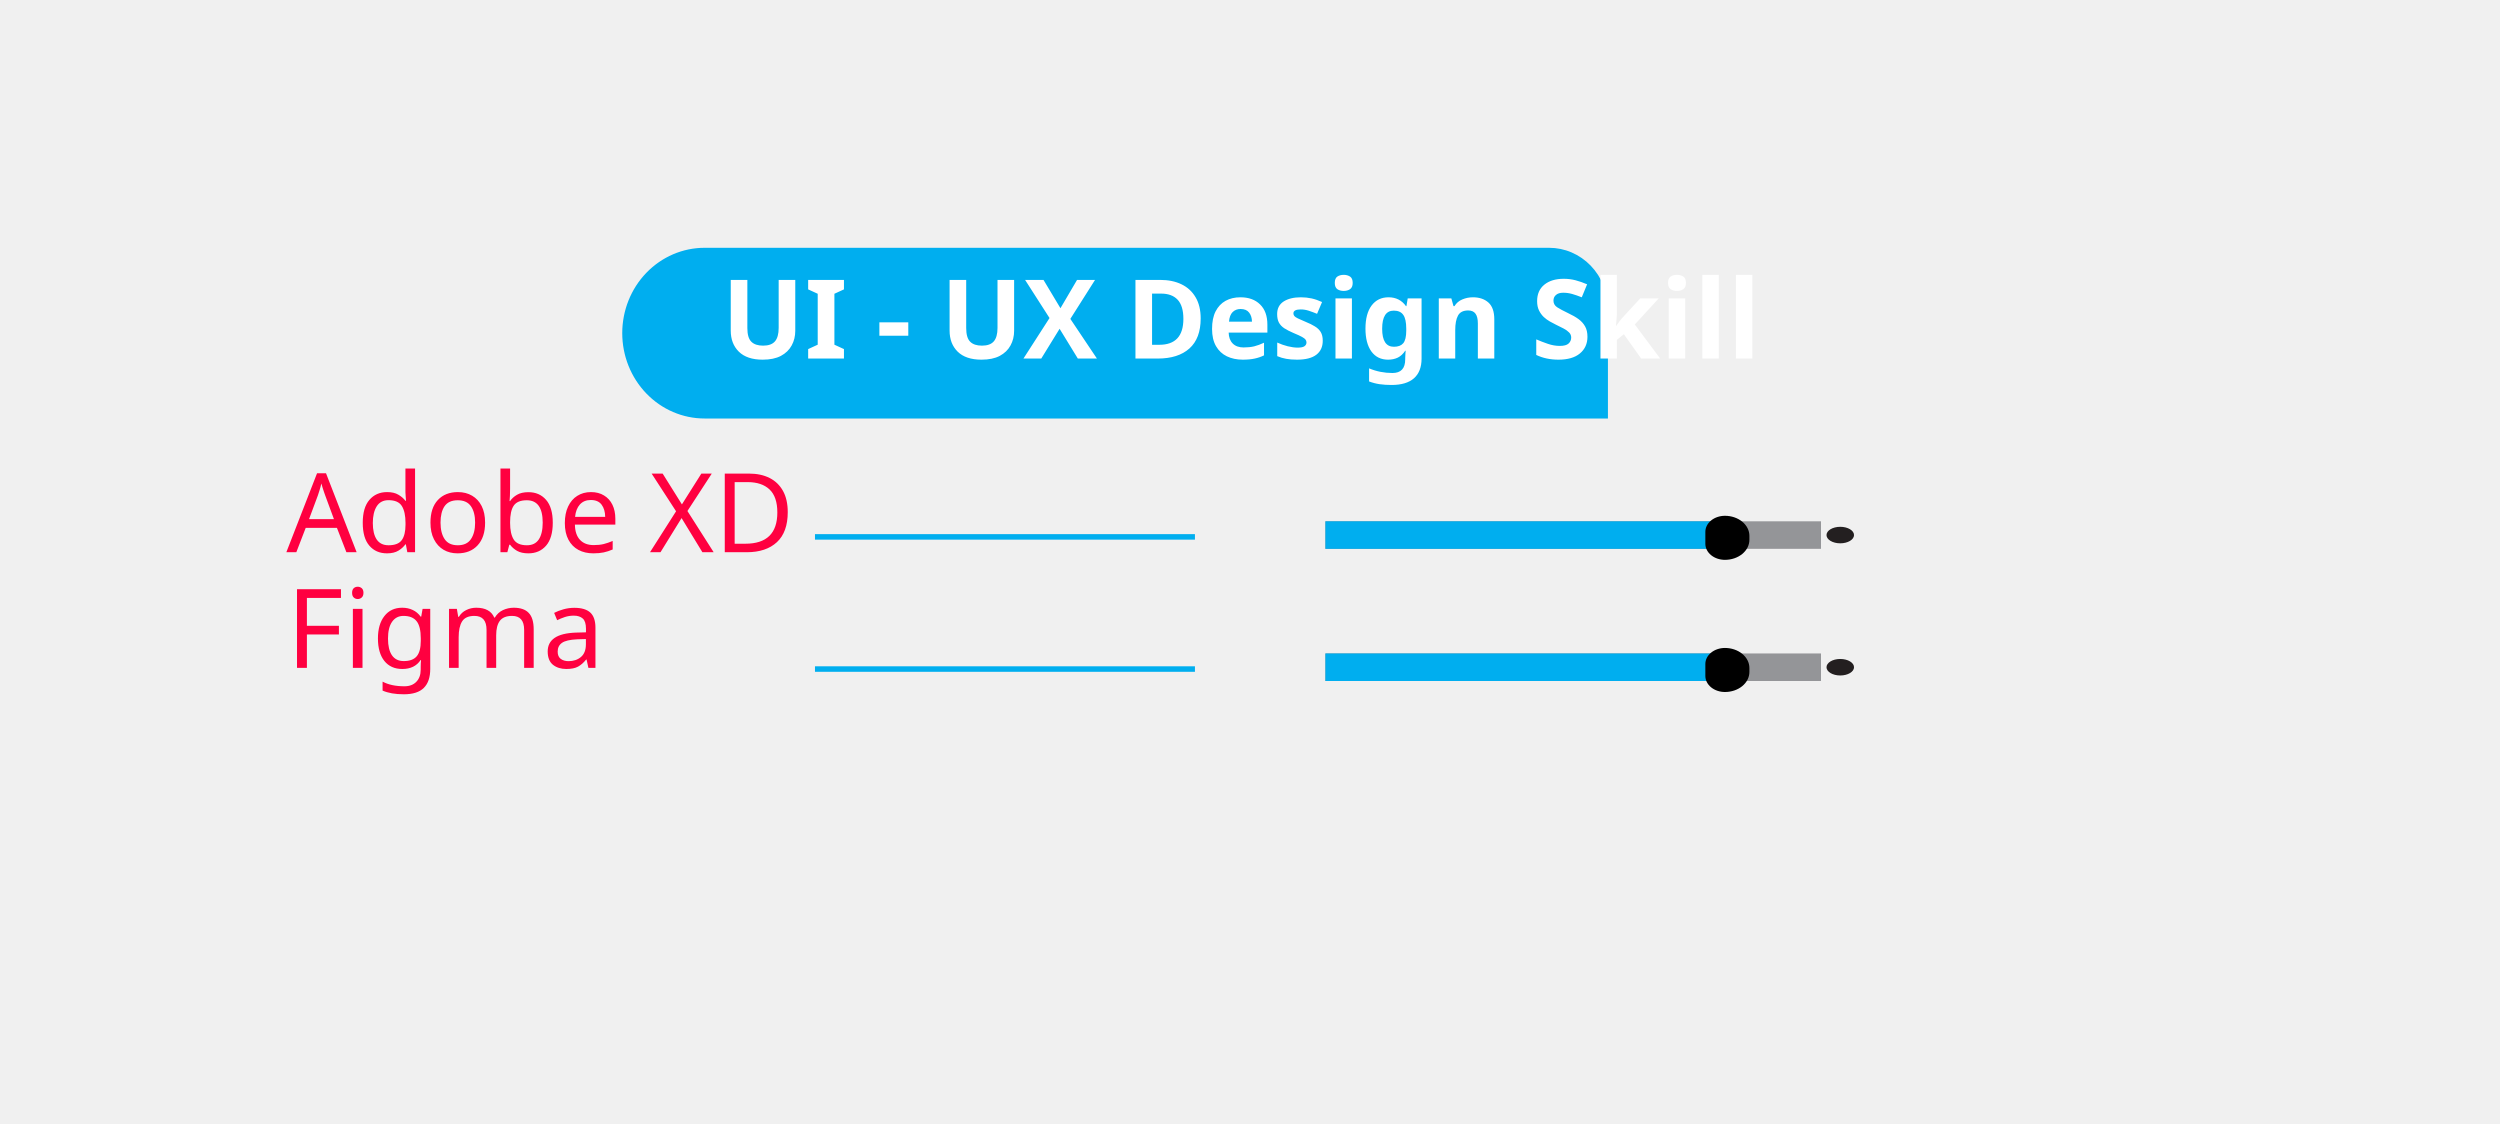
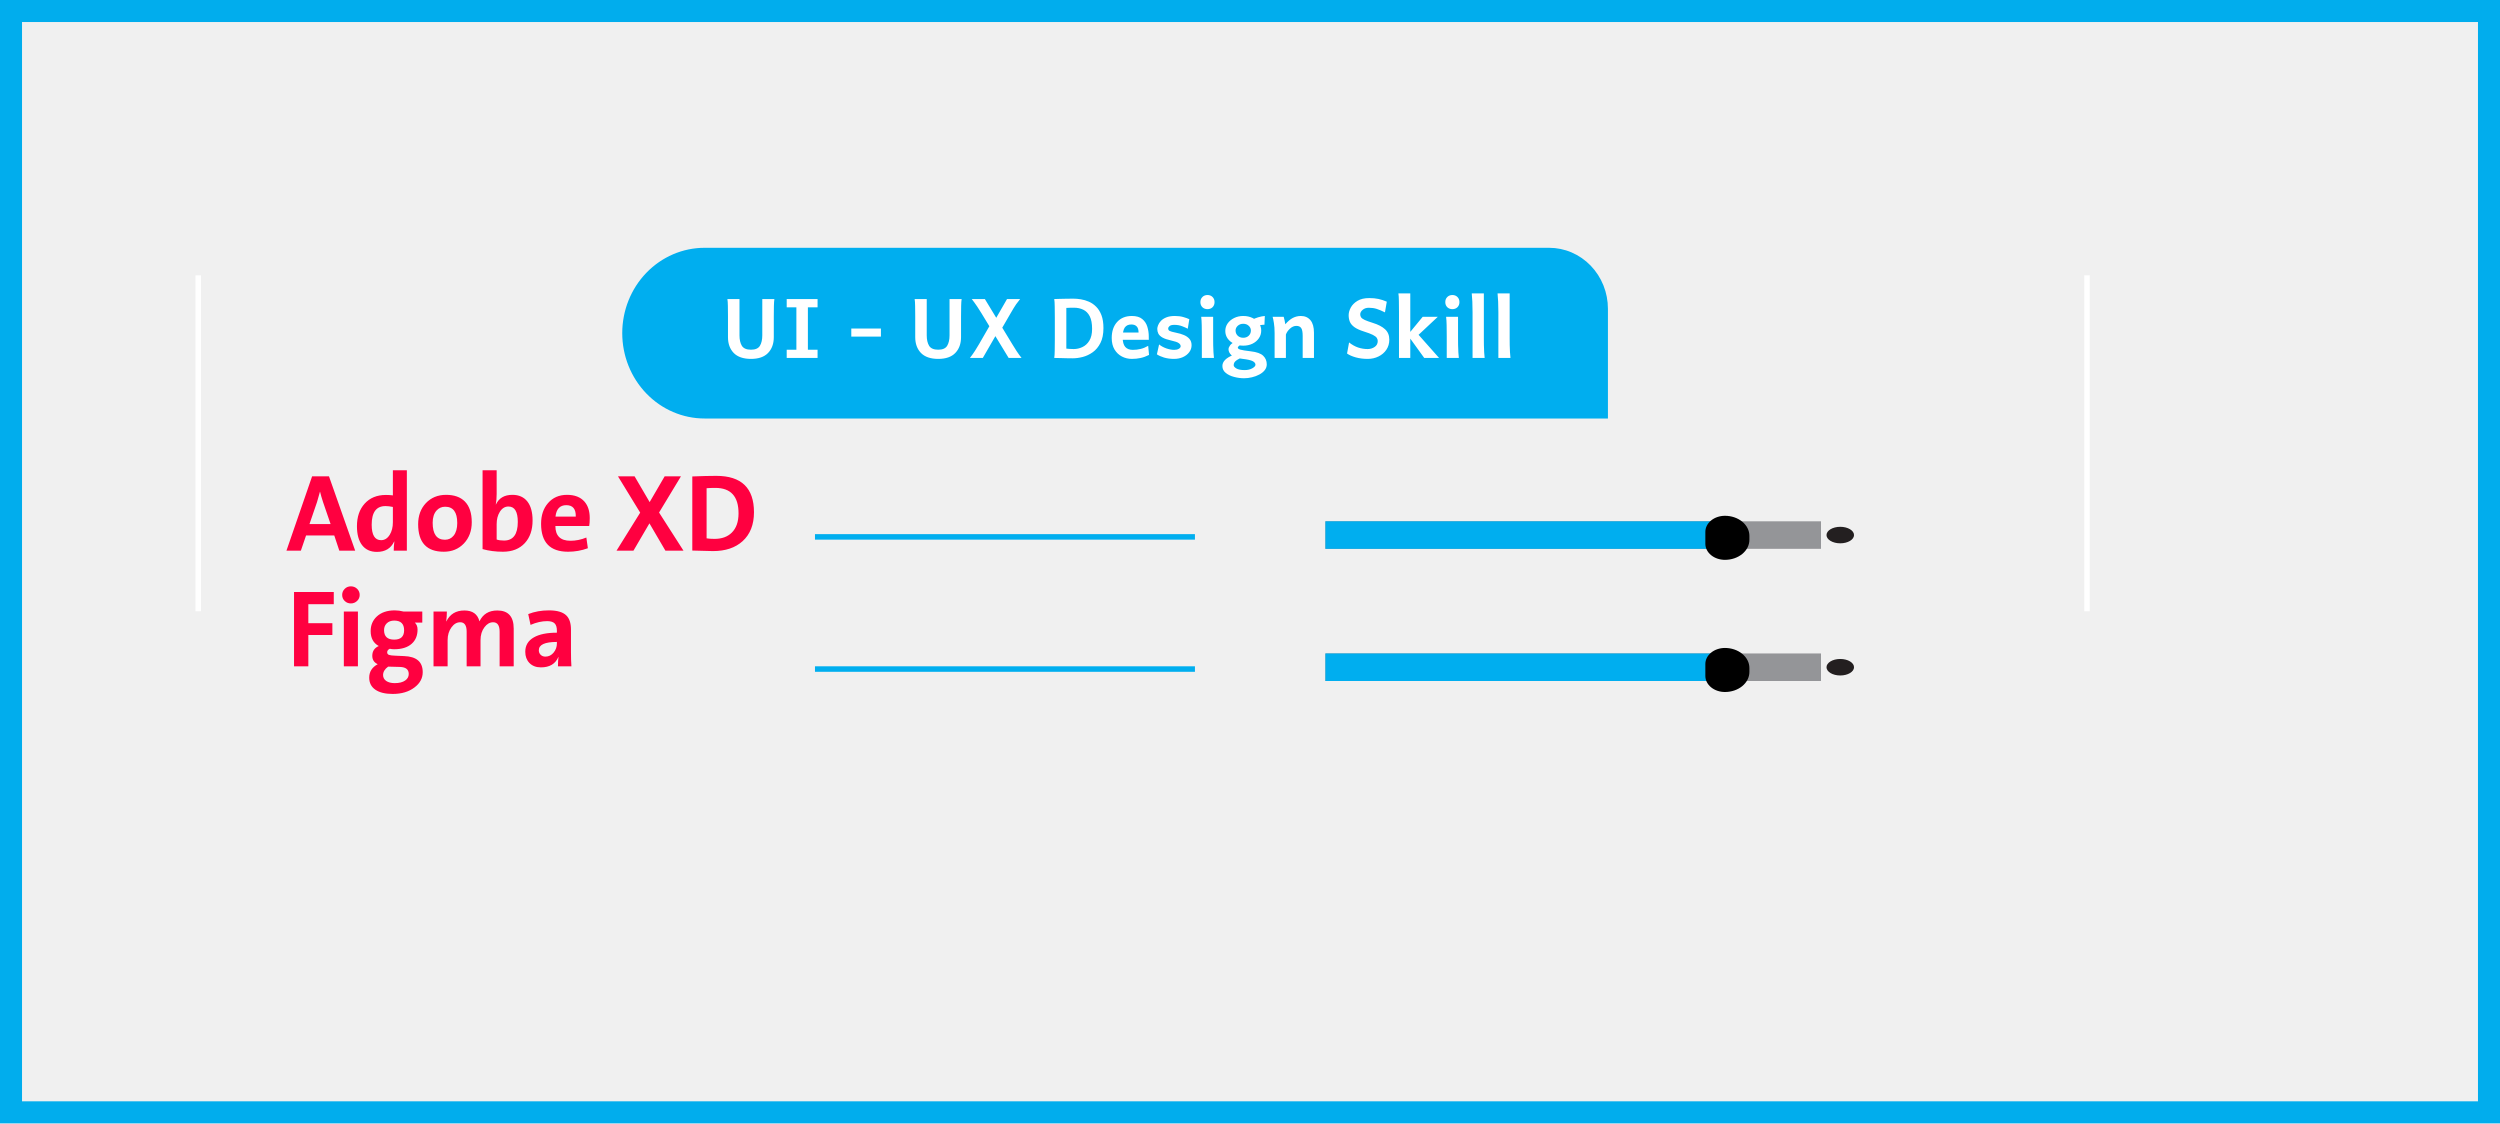
<svg xmlns="http://www.w3.org/2000/svg" width="454" height="204" viewBox="0 0 454 204" fill="none">
-   <text fill="#FF0040" xml:space="preserve" style="white-space: pre" font-family="Bahij TheSansArabic" font-size="20" font-weight="500" letter-spacing="0em">
-     <tspan x="52" y="100.286">Adobe XD</tspan>
-   </text>
-   <text fill="#FF0040" xml:space="preserve" style="white-space: pre" font-family="Bahij TheSansArabic" font-size="20" font-weight="500" letter-spacing="0em">
-     <tspan x="52" y="121.286">Figma </tspan>
-   </text>
+   <path d="M61.619 100L60.701 97.236H55.584L54.637 100H52.02L56.678 86.504H59.744L64.5 100H61.619ZM58.66 91.162C58.426 90.453 58.247 89.831 58.123 89.297H58.103C57.889 90.098 57.713 90.719 57.576 91.162L56.199 95.176H60.037L58.66 91.162ZM71.502 100C71.502 99.434 71.541 98.88 71.619 98.34H71.58C70.988 99.596 69.943 100.225 68.445 100.225C67.26 100.225 66.352 99.801 65.721 98.955C65.122 98.148 64.822 97.015 64.822 95.557C64.822 93.857 65.288 92.493 66.219 91.465C67.169 90.41 68.458 89.883 70.086 89.883C70.535 89.883 70.955 89.909 71.346 89.961V85.4H73.885V100H71.502ZM71.346 92.061C70.851 91.956 70.402 91.904 69.998 91.904C68.331 91.904 67.498 93.031 67.498 95.283C67.498 97.158 68.068 98.096 69.207 98.096C69.852 98.096 70.376 97.767 70.779 97.109C71.157 96.491 71.346 95.736 71.346 94.844V92.061ZM85.672 94.844C85.672 96.4 85.197 97.682 84.246 98.691C83.289 99.694 82.072 100.195 80.594 100.195C77.488 100.195 75.936 98.529 75.936 95.195C75.936 93.639 76.404 92.363 77.342 91.367C78.292 90.365 79.516 89.863 81.014 89.863C82.478 89.863 83.611 90.264 84.412 91.064C85.252 91.917 85.672 93.177 85.672 94.844ZM83.035 94.981C83.035 93.008 82.303 92.022 80.838 92.022C80.213 92.022 79.692 92.253 79.275 92.715C78.807 93.242 78.572 93.984 78.572 94.941C78.572 96.992 79.314 98.018 80.799 98.018C81.456 98.018 81.987 97.764 82.391 97.256C82.82 96.716 83.035 95.957 83.035 94.981ZM96.717 94.522C96.717 96.234 96.248 97.601 95.311 98.623C94.341 99.671 93.016 100.195 91.336 100.195C90.008 100.195 88.774 100.036 87.635 99.717V85.4H90.193V89.678C90.193 90.42 90.141 91.068 90.037 91.621H90.057C90.597 90.449 91.596 89.863 93.055 89.863C94.233 89.863 95.141 90.27 95.779 91.084C96.404 91.891 96.717 93.037 96.717 94.522ZM94.031 94.775C94.031 92.913 93.465 91.982 92.332 91.982C91.688 91.982 91.163 92.308 90.76 92.959C90.382 93.571 90.193 94.31 90.193 95.176V97.978C90.551 98.102 90.997 98.164 91.531 98.164C93.198 98.164 94.031 97.034 94.031 94.775ZM107.098 94.082C107.098 94.674 107.065 95.153 107 95.518H100.857C100.857 97.308 101.772 98.203 103.602 98.203C104.565 98.203 105.525 98.008 106.482 97.617L106.756 99.561C105.604 99.984 104.406 100.195 103.162 100.195C99.894 100.195 98.26 98.503 98.26 95.117C98.26 93.587 98.676 92.341 99.51 91.377C100.376 90.368 101.531 89.863 102.977 89.863C104.357 89.863 105.408 90.27 106.131 91.084C106.775 91.82 107.098 92.819 107.098 94.082ZM104.559 93.818C104.598 92.432 104.025 91.738 102.84 91.738C101.681 91.738 101.027 92.432 100.877 93.818H104.559ZM120.838 100L117.938 95.039L115.037 100H111.961L116.258 93.096L112.225 86.504H115.242L117.977 91.182L120.701 86.504H123.66L119.686 93.076L124.119 100H120.838ZM136.922 93.018C136.922 95.277 136.232 97.031 134.852 98.281C133.53 99.479 131.74 100.078 129.48 100.078C128.875 100.078 127.622 100.046 125.721 99.981V86.523C127.485 86.452 128.937 86.416 130.076 86.416C134.64 86.416 136.922 88.617 136.922 93.018ZM134.119 93.223C134.119 90.143 132.713 88.603 129.9 88.603C129.269 88.603 128.742 88.623 128.318 88.662V97.764C128.722 97.829 129.197 97.861 129.744 97.861C131.072 97.861 132.117 97.487 132.879 96.738C133.706 95.931 134.119 94.759 134.119 93.223Z" fill="#FF0040" />
+   <path d="M55.994 109.721V113.178H60.359V115.316H55.994V121H53.397V107.504H60.613V109.721H55.994ZM65.32 108.041C65.32 108.464 65.164 108.826 64.852 109.125C64.533 109.431 64.155 109.584 63.719 109.584C63.276 109.584 62.902 109.434 62.596 109.135C62.29 108.835 62.137 108.471 62.137 108.041C62.137 107.611 62.29 107.243 62.596 106.938C62.902 106.632 63.276 106.479 63.719 106.479C64.162 106.479 64.539 106.628 64.852 106.928C65.164 107.234 65.32 107.605 65.32 108.041ZM62.44 121V111.059H64.998V121H62.44ZM76.766 122.064C76.766 123.165 76.268 124.089 75.272 124.838C74.243 125.626 72.921 126.02 71.307 126.02C69.972 126.02 68.934 125.769 68.191 125.268C67.43 124.753 67.049 124.018 67.049 123.061C67.049 121.986 67.563 121.173 68.592 120.619C67.934 120.313 67.606 119.805 67.606 119.096C67.606 118.256 67.999 117.663 68.787 117.318C67.804 116.785 67.312 115.88 67.312 114.604C67.312 113.542 67.68 112.663 68.416 111.967C69.21 111.218 70.301 110.844 71.688 110.844C72.202 110.844 72.742 110.915 73.309 111.059H76.688V113.061H75.33C75.662 113.373 75.828 113.793 75.828 114.32C75.828 115.414 75.473 116.277 74.764 116.908C74.015 117.572 72.951 117.904 71.57 117.904C71.297 117.904 71.037 117.875 70.789 117.816C70.47 117.96 70.311 118.174 70.311 118.461C70.311 118.689 70.421 118.845 70.643 118.93C70.857 119.008 71.261 119.057 71.853 119.076L73.387 119.145C75.639 119.223 76.766 120.196 76.766 122.064ZM74.227 122.396C74.227 121.583 73.706 121.156 72.664 121.117L70.486 121.059C69.874 121.501 69.568 122.009 69.568 122.582C69.568 123.038 69.76 123.399 70.144 123.666C70.529 123.926 71.043 124.057 71.688 124.057C72.495 124.057 73.126 123.897 73.582 123.578C74.012 123.279 74.227 122.885 74.227 122.396ZM73.387 114.457C73.387 113.285 72.788 112.699 71.59 112.699C71.023 112.699 70.571 112.865 70.232 113.197C69.907 113.516 69.744 113.93 69.744 114.438C69.744 115.583 70.359 116.156 71.59 116.156C72.788 116.156 73.387 115.59 73.387 114.457ZM90.731 121V114.721C90.731 113.575 90.337 113.002 89.549 113.002C88.956 113.002 88.436 113.298 87.986 113.891C87.505 114.522 87.264 115.307 87.264 116.244V121H84.744V114.701C84.744 113.568 84.353 113.002 83.572 113.002C82.967 113.002 82.439 113.308 81.99 113.92C81.522 114.558 81.287 115.333 81.287 116.244V121H78.728V111.059H81.15C81.15 111.684 81.111 112.276 81.033 112.836L81.053 112.855C81.704 111.527 82.794 110.863 84.324 110.863C85.822 110.863 86.736 111.521 87.068 112.836C87.7 111.521 88.781 110.863 90.311 110.863C92.296 110.863 93.289 111.964 93.289 114.164V121H90.731ZM101.326 121C101.326 120.316 101.359 119.757 101.424 119.32L101.404 119.301C100.864 120.564 99.806 121.195 98.231 121.195C97.352 121.195 96.652 120.925 96.131 120.385C95.636 119.864 95.389 119.19 95.389 118.363C95.389 117.211 95.909 116.339 96.951 115.746C97.941 115.18 99.334 114.896 101.131 114.896V114.535C101.131 113.923 100.997 113.484 100.73 113.217C100.457 112.937 99.998 112.797 99.353 112.797C98.403 112.797 97.4 113.025 96.346 113.48L95.926 111.518C97.059 111.068 98.312 110.844 99.686 110.844C101.163 110.844 102.215 111.15 102.84 111.762C103.406 112.309 103.689 113.168 103.689 114.34V118.441C103.689 119.418 103.715 120.271 103.768 121H101.326ZM101.131 116.576C98.943 116.576 97.85 117.077 97.85 118.08C97.85 118.412 97.957 118.686 98.172 118.9C98.393 119.128 98.686 119.242 99.051 119.242C99.65 119.242 100.151 118.992 100.555 118.49C100.939 118.015 101.131 117.465 101.131 116.84V116.576Z" fill="#FF0040" />
  <path d="M217 122H148V121H217V122Z" fill="#00AEEF" />
  <path d="M217 98H148V97H217V98Z" fill="#00AEEF" />
  <path d="M127.954 45H281.319C282.721 45 284.11 45.286 285.406 45.843C286.702 46.399 287.88 47.215 288.871 48.243C289.863 49.271 290.65 50.491 291.187 51.835C291.724 53.178 292 54.618 292 56.072V76H127.954C123.988 76 120.184 74.367 117.38 71.46C114.575 68.553 113 64.611 113 60.5C113 56.389 114.575 52.447 117.38 49.54C120.184 46.633 123.988 45 127.954 45Z" fill="#00AEEF" />
-   <text fill="white" xml:space="preserve" style="white-space: pre" font-family="Harmattan" font-size="20" font-weight="bold" letter-spacing="0em">
-     <tspan x="131" y="65.116">UI - UX Design Skill</tspan>
-   </text>
+   <path d="M136.381 65.176C134.994 65.176 133.949 64.818 133.246 64.102C132.549 63.379 132.201 62.422 132.201 61.23V57.5C132.201 56.777 132.195 56.139 132.182 55.586C132.175 55.026 132.146 54.6 132.094 54.307H134.291V60.898C134.291 61.686 134.434 62.318 134.721 62.793C135.014 63.268 135.567 63.506 136.381 63.506C137.175 63.506 137.715 63.268 138.002 62.793C138.288 62.318 138.432 61.686 138.432 60.898V54.307H140.629C140.583 54.6 140.554 55.016 140.541 55.557C140.528 56.09 140.521 56.738 140.521 57.5V61.23C140.521 62.422 140.173 63.379 139.477 64.102C138.786 64.818 137.755 65.176 136.381 65.176ZM142.865 65V63.506H144.623V55.81H142.865V54.307H148.471V55.81H146.713V63.506H148.471V65H142.865ZM154.594 61.123V59.658H159.975V61.123H154.594ZM170.385 65.176C168.998 65.176 167.953 64.818 167.25 64.102C166.553 63.379 166.205 62.422 166.205 61.23V57.5C166.205 56.777 166.199 56.139 166.186 55.586C166.179 55.026 166.15 54.6 166.098 54.307H168.295V60.898C168.295 61.686 168.438 62.318 168.725 62.793C169.018 63.268 169.571 63.506 170.385 63.506C171.179 63.506 171.719 63.268 172.006 62.793C172.292 62.318 172.436 61.686 172.436 60.898V54.307H174.633C174.587 54.6 174.558 55.016 174.545 55.557C174.532 56.09 174.525 56.738 174.525 57.5V61.23C174.525 62.422 174.177 63.379 173.48 64.102C172.79 64.818 171.758 65.176 170.385 65.176ZM183.168 65L178.227 56.875C177.921 56.367 177.663 55.964 177.455 55.664C177.253 55.365 177.077 55.114 176.928 54.912C176.778 54.71 176.625 54.508 176.469 54.307H178.852L183.852 62.539C184.164 63.053 184.415 63.454 184.604 63.74C184.792 64.027 184.952 64.258 185.082 64.434C185.219 64.609 185.362 64.798 185.512 65H183.168ZM176.137 65C176.293 64.792 176.439 64.596 176.576 64.414C176.713 64.232 176.872 63.997 177.055 63.711C177.243 63.425 177.488 63.024 177.787 62.51L180.346 58.066L181.049 60.547L178.48 65H176.137ZM181.41 60.547L180.717 58.066L182.875 54.307H185.258C185.023 54.587 184.779 54.906 184.525 55.264C184.278 55.622 183.949 56.159 183.539 56.875L181.41 60.547ZM194.809 65.068C194.561 65.068 194.249 65.065 193.871 65.059C193.5 65.052 193.129 65.042 192.758 65.029C192.387 65.023 192.074 65.016 191.82 65.01C191.573 65.003 191.449 65 191.449 65C191.501 64.707 191.531 64.261 191.537 63.662C191.55 63.063 191.557 62.399 191.557 61.67V57.676C191.557 56.96 191.55 56.292 191.537 55.674C191.531 55.055 191.501 54.6 191.449 54.307C191.671 54.294 191.99 54.284 192.406 54.277C192.829 54.264 193.275 54.255 193.744 54.248C194.213 54.242 194.62 54.238 194.965 54.238C195.368 54.238 195.811 54.277 196.293 54.355C196.781 54.434 197.263 54.577 197.738 54.785C198.22 54.993 198.66 55.296 199.057 55.693C199.46 56.09 199.783 56.605 200.023 57.236C200.264 57.868 200.385 58.649 200.385 59.58C200.385 60.674 200.202 61.575 199.838 62.285C199.48 62.995 199.014 63.555 198.441 63.965C197.875 64.368 197.27 64.655 196.625 64.824C195.98 64.987 195.375 65.068 194.809 65.068ZM194.984 63.389C195.531 63.389 196.059 63.268 196.566 63.027C197.081 62.786 197.501 62.399 197.826 61.865C198.158 61.325 198.324 60.612 198.324 59.727C198.324 58.757 198.181 57.992 197.895 57.432C197.608 56.872 197.214 56.475 196.713 56.24C196.218 55.999 195.652 55.879 195.014 55.879C194.812 55.879 194.571 55.882 194.291 55.889C194.018 55.895 193.803 55.905 193.646 55.918V63.31C193.79 63.324 193.975 63.34 194.203 63.359C194.438 63.379 194.698 63.389 194.984 63.389ZM205.541 65.176C204.896 65.176 204.298 65.033 203.744 64.746C203.191 64.46 202.742 64.033 202.396 63.467C202.058 62.9 201.889 62.204 201.889 61.377C201.889 60.166 202.214 59.199 202.865 58.477C203.523 57.747 204.415 57.383 205.541 57.383C206.361 57.383 206.993 57.568 207.436 57.94C207.878 58.304 208.184 58.77 208.354 59.336C208.529 59.902 208.617 60.492 208.617 61.103C208.617 61.175 208.617 61.276 208.617 61.406C208.624 61.536 208.627 61.637 208.627 61.709H203.002V60.391H206.762C206.762 59.876 206.648 59.505 206.42 59.277C206.199 59.043 205.873 58.926 205.443 58.926C204.916 58.926 204.522 59.108 204.262 59.473C204.008 59.837 203.881 60.449 203.881 61.309C203.881 62.083 204.037 62.65 204.35 63.008C204.662 63.359 205.121 63.535 205.727 63.535C206.208 63.535 206.677 63.48 207.133 63.369C207.595 63.258 208.054 63.07 208.51 62.803L208.666 64.453C208.139 64.72 207.628 64.906 207.133 65.01C206.645 65.12 206.114 65.176 205.541 65.176ZM213.197 65.176C212.546 65.176 211.944 65.094 211.391 64.932C210.844 64.762 210.411 64.567 210.092 64.346L210.492 62.549C210.857 62.848 211.296 63.089 211.811 63.272C212.331 63.447 212.807 63.535 213.236 63.535C213.581 63.535 213.861 63.47 214.076 63.34C214.298 63.203 214.408 63.05 214.408 62.881C214.408 62.666 214.294 62.477 214.066 62.315C213.845 62.145 213.386 61.986 212.689 61.836C211.999 61.686 211.472 61.507 211.107 61.299C210.743 61.09 210.492 60.853 210.355 60.586C210.225 60.319 210.16 60.033 210.16 59.727C210.16 59.551 210.209 59.333 210.307 59.072C210.404 58.805 210.57 58.545 210.805 58.291C211.046 58.031 211.371 57.816 211.781 57.647C212.198 57.471 212.719 57.383 213.344 57.383C213.943 57.383 214.46 57.448 214.896 57.578C215.339 57.702 215.701 57.832 215.98 57.969L215.697 59.697C215.424 59.547 215.079 59.395 214.662 59.238C214.245 59.075 213.783 58.994 213.275 58.994C212.846 58.994 212.549 59.069 212.387 59.219C212.224 59.362 212.143 59.508 212.143 59.658C212.143 59.84 212.224 59.984 212.387 60.088C212.556 60.185 212.963 60.3 213.607 60.43C214.115 60.527 214.577 60.664 214.994 60.84C215.417 61.016 215.756 61.253 216.01 61.553C216.264 61.852 216.391 62.233 216.391 62.695C216.391 63.164 216.247 63.587 215.961 63.965C215.681 64.336 215.3 64.632 214.818 64.853C214.337 65.068 213.796 65.176 213.197 65.176ZM218.256 65C218.256 65 218.256 64.87 218.256 64.609C218.256 64.342 218.256 64.004 218.256 63.594C218.256 63.184 218.256 62.757 218.256 62.315C218.256 61.872 218.256 61.475 218.256 61.123C218.256 60.407 218.249 59.727 218.236 59.082C218.223 58.431 218.191 57.913 218.139 57.529H220.307V61.523C220.307 61.836 220.31 62.217 220.316 62.666C220.329 63.109 220.346 63.545 220.365 63.975C220.391 64.398 220.421 64.74 220.453 65H218.256ZM219.281 56.143C218.91 56.143 218.601 56.025 218.354 55.791C218.113 55.55 217.992 55.241 217.992 54.863C217.992 54.486 218.113 54.176 218.354 53.935C218.601 53.695 218.91 53.574 219.281 53.574C219.652 53.574 219.958 53.695 220.199 53.935C220.44 54.176 220.561 54.486 220.561 54.863C220.561 55.241 220.44 55.55 220.199 55.791C219.958 56.025 219.652 56.143 219.281 56.143ZM225.922 68.691C225.323 68.691 224.717 68.61 224.105 68.447C223.5 68.291 222.995 68.047 222.592 67.715C222.188 67.389 221.986 66.973 221.986 66.465C221.986 65.651 222.65 64.981 223.979 64.453C223.979 64.453 224.063 64.466 224.232 64.492C224.408 64.512 224.61 64.541 224.838 64.58C225.066 64.613 225.268 64.655 225.443 64.707C225.626 64.753 225.723 64.801 225.736 64.853C225.235 65.036 224.864 65.212 224.623 65.381C224.382 65.55 224.223 65.71 224.145 65.859C224.073 66.016 224.037 66.169 224.037 66.318C224.037 66.52 224.2 66.719 224.525 66.914C224.857 67.109 225.359 67.207 226.029 67.207C226.57 67.207 227.032 67.1 227.416 66.885C227.8 66.67 227.992 66.455 227.992 66.24C227.992 65.98 227.826 65.762 227.494 65.586C227.162 65.41 226.54 65.27 225.629 65.166C224.652 65.055 223.985 64.834 223.627 64.502C223.275 64.163 223.1 63.805 223.1 63.428C223.1 63.206 223.194 62.969 223.383 62.715C223.578 62.454 223.852 62.253 224.203 62.109L225.932 62.441C225.508 62.546 225.212 62.66 225.043 62.783C224.874 62.907 224.789 63.024 224.789 63.135C224.789 63.278 224.945 63.398 225.258 63.496C225.57 63.587 226.195 63.688 227.133 63.799C228.22 63.922 228.975 64.193 229.398 64.609C229.828 65.019 230.043 65.54 230.043 66.172C230.043 66.562 229.919 66.914 229.672 67.227C229.424 67.539 229.096 67.803 228.686 68.018C228.275 68.239 227.829 68.405 227.348 68.516C226.866 68.633 226.391 68.691 225.922 68.691ZM225.775 62.773C225.163 62.773 224.61 62.66 224.115 62.432C223.627 62.204 223.236 61.888 222.943 61.484C222.657 61.081 222.514 60.618 222.514 60.098C222.514 59.596 222.657 59.141 222.943 58.73C223.236 58.32 223.627 57.995 224.115 57.754C224.61 57.507 225.163 57.383 225.775 57.383C226.394 57.383 226.947 57.5 227.436 57.734C227.93 57.962 228.321 58.275 228.607 58.672C228.894 59.069 229.037 59.518 229.037 60.02C229.037 60.547 228.894 61.019 228.607 61.435C228.321 61.852 227.93 62.181 227.436 62.422C226.947 62.656 226.394 62.773 225.775 62.773ZM225.775 61.338C226.179 61.338 226.511 61.214 226.771 60.967C227.032 60.713 227.162 60.397 227.162 60.02C227.162 59.694 227.032 59.411 226.771 59.17C226.511 58.922 226.179 58.799 225.775 58.799C225.372 58.799 225.036 58.922 224.77 59.17C224.509 59.411 224.379 59.694 224.379 60.02C224.379 60.397 224.509 60.713 224.77 60.967C225.036 61.214 225.372 61.338 225.775 61.338ZM227.826 59.365L227.348 58.115C227.673 57.907 228.054 57.741 228.49 57.617C228.933 57.487 229.333 57.409 229.691 57.383L229.623 58.965C229.356 58.971 229.073 59.004 228.773 59.062C228.48 59.121 228.165 59.222 227.826 59.365ZM231.469 65C231.469 65 231.469 64.837 231.469 64.512C231.469 64.186 231.469 63.779 231.469 63.291C231.469 62.796 231.469 62.298 231.469 61.797C231.469 61.289 231.469 60.856 231.469 60.498C231.469 59.782 231.426 59.173 231.342 58.672C231.264 58.164 231.186 57.783 231.107 57.529H233.119C233.171 57.672 233.227 57.894 233.285 58.193C233.344 58.486 233.386 58.717 233.412 58.887C233.874 58.353 234.33 57.969 234.779 57.734C235.235 57.5 235.72 57.383 236.234 57.383C236.977 57.383 237.559 57.64 237.982 58.154C238.406 58.662 238.617 59.421 238.617 60.43C238.617 60.671 238.617 60.983 238.617 61.367C238.617 61.745 238.617 62.142 238.617 62.559C238.617 62.975 238.617 63.369 238.617 63.74C238.617 64.111 238.617 64.414 238.617 64.648C238.617 64.883 238.617 65 238.617 65H236.566C236.566 65 236.566 64.844 236.566 64.531C236.566 64.212 236.566 63.825 236.566 63.369C236.566 62.907 236.566 62.458 236.566 62.022C236.566 61.579 236.566 61.23 236.566 60.977C236.566 60.3 236.475 59.831 236.293 59.57C236.111 59.31 235.821 59.18 235.424 59.18C235.007 59.18 234.617 59.349 234.252 59.688C233.894 60.02 233.65 60.374 233.52 60.752V65H231.469ZM248.363 65.176C247.595 65.176 246.879 65.085 246.215 64.902C245.557 64.72 245.027 64.486 244.623 64.199L244.994 62.188C245.515 62.604 246.059 62.91 246.625 63.105C247.191 63.294 247.771 63.389 248.363 63.389C248.839 63.389 249.262 63.262 249.633 63.008C250.01 62.754 250.199 62.393 250.199 61.924C250.199 61.715 250.137 61.523 250.014 61.348C249.896 61.172 249.659 60.993 249.301 60.81C248.943 60.628 248.409 60.426 247.699 60.205C246.938 59.964 246.355 59.697 245.951 59.404C245.554 59.111 245.281 58.786 245.131 58.428C244.988 58.07 244.916 57.672 244.916 57.236C244.916 56.8 245.043 56.341 245.297 55.859C245.557 55.378 245.961 54.971 246.508 54.639C247.061 54.3 247.777 54.131 248.656 54.131C249.275 54.131 249.828 54.183 250.316 54.287C250.811 54.391 251.319 54.557 251.84 54.785L251.508 56.728C250.935 56.442 250.434 56.23 250.004 56.094C249.574 55.957 249.099 55.889 248.578 55.889C248.122 55.889 247.748 56.016 247.455 56.27C247.162 56.517 247.016 56.79 247.016 57.09C247.016 57.298 247.071 57.48 247.182 57.637C247.292 57.793 247.51 57.949 247.836 58.105C248.168 58.255 248.653 58.431 249.291 58.633C250.268 58.932 251.013 59.32 251.527 59.795C252.042 60.27 252.299 60.895 252.299 61.67C252.299 62.373 252.12 62.988 251.762 63.516C251.41 64.037 250.935 64.443 250.336 64.736C249.743 65.029 249.086 65.176 248.363 65.176ZM258.637 65L255.629 60.83L257.025 60.137L261.332 65H258.637ZM254.057 65C254.057 65 254.057 64.834 254.057 64.502C254.057 64.163 254.057 63.724 254.057 63.184C254.057 62.637 254.057 62.044 254.057 61.406C254.057 60.762 254.057 60.127 254.057 59.502C254.057 58.877 254.057 58.32 254.057 57.832C254.057 57.337 254.057 56.969 254.057 56.728C254.057 55.941 254.05 55.251 254.037 54.658C254.031 54.059 254.001 53.6 253.949 53.281H256.107V65H254.057ZM257.26 61.133L255.648 60.83L258.363 57.529H261.107L257.26 61.133ZM262.729 65C262.729 65 262.729 64.87 262.729 64.609C262.729 64.342 262.729 64.004 262.729 63.594C262.729 63.184 262.729 62.757 262.729 62.315C262.729 61.872 262.729 61.475 262.729 61.123C262.729 60.407 262.722 59.727 262.709 59.082C262.696 58.431 262.663 57.913 262.611 57.529H264.779V61.523C264.779 61.836 264.783 62.217 264.789 62.666C264.802 63.109 264.818 63.545 264.838 63.975C264.864 64.398 264.893 64.74 264.926 65H262.729ZM263.754 56.143C263.383 56.143 263.074 56.025 262.826 55.791C262.585 55.55 262.465 55.241 262.465 54.863C262.465 54.486 262.585 54.176 262.826 53.935C263.074 53.695 263.383 53.574 263.754 53.574C264.125 53.574 264.431 53.695 264.672 53.935C264.913 54.176 265.033 54.486 265.033 54.863C265.033 55.241 264.913 55.55 264.672 55.791C264.431 56.025 264.125 56.143 263.754 56.143ZM267.416 65V56.728C267.416 56.012 267.403 55.365 267.377 54.785C267.351 54.206 267.315 53.704 267.27 53.281H269.467V61.523C269.467 61.836 269.47 62.217 269.477 62.666C269.49 63.109 269.506 63.542 269.525 63.965C269.551 64.388 269.581 64.733 269.613 65H267.416ZM272.104 65V56.728C272.104 56.012 272.09 55.365 272.064 54.785C272.038 54.206 272.003 53.704 271.957 53.281H274.154V61.523C274.154 61.836 274.158 62.217 274.164 62.666C274.177 63.109 274.193 63.542 274.213 63.965C274.239 64.388 274.268 64.733 274.301 65H272.104Z" fill="white" />
  <path d="M330.692 94.668H240.692V99.668H330.692V94.668Z" fill="#949598" />
  <path d="M330.692 118.668H240.692V123.668H330.692V118.668Z" fill="#949598" />
  <path d="M312.692 94.668H240.692V99.668H312.692V94.668Z" fill="#00AEEF" />
  <path d="M312.692 118.668H240.692V123.668H312.692V118.668Z" fill="#00AEEF" />
  <path d="M313.248 93.668C314.426 93.668 315.557 94.052 316.39 94.734C317.224 95.417 317.692 96.343 317.692 97.308V98.025C317.692 98.503 317.578 98.977 317.355 99.419C317.131 99.861 316.804 100.262 316.391 100.601C315.979 100.939 315.489 101.208 314.949 101.391C314.41 101.574 313.832 101.668 313.248 101.668C312.78 101.668 312.318 101.593 311.886 101.446C311.454 101.299 311.062 101.085 310.732 100.814C310.402 100.543 310.14 100.222 309.962 99.868C309.783 99.514 309.691 99.135 309.692 98.753V96.58C309.692 95.808 310.067 95.067 310.733 94.521C311.4 93.975 312.305 93.668 313.248 93.668Z" fill="black" />
  <path d="M313.248 117.668C314.426 117.668 315.557 118.051 316.39 118.734C317.224 119.417 317.692 120.343 317.692 121.308V122.025C317.692 122.503 317.578 122.977 317.355 123.419C317.131 123.861 316.804 124.262 316.391 124.601C315.979 124.939 315.489 125.208 314.949 125.391C314.41 125.574 313.832 125.668 313.248 125.668C312.78 125.668 312.318 125.593 311.886 125.446C311.454 125.299 311.062 125.085 310.732 124.814C310.402 124.543 310.14 124.222 309.962 123.868C309.783 123.515 309.691 123.136 309.692 122.753V120.58C309.692 119.808 310.067 119.067 310.733 118.521C311.4 117.975 312.305 117.668 313.248 117.668Z" fill="black" />
  <path d="M334.192 98.668C335.573 98.668 336.692 97.996 336.692 97.168C336.692 96.34 335.573 95.668 334.192 95.668C332.811 95.668 331.692 96.34 331.692 97.168C331.692 97.996 332.811 98.668 334.192 98.668Z" fill="#231F20" />
  <path d="M334.192 122.668C335.573 122.668 336.692 121.996 336.692 121.168C336.692 120.34 335.573 119.668 334.192 119.668C332.811 119.668 331.692 120.34 331.692 121.168C331.692 121.996 332.811 122.668 334.192 122.668Z" fill="#231F20" />
+   <path d="M379 50L379 111" stroke="white" />
+   <path d="M36 50L36 111" stroke="white" />
+   <rect x="2" y="-2" width="450" height="200" transform="matrix(1 0 0 -1 0 200)" stroke="#01ADED" stroke-width="4" />
</svg>
